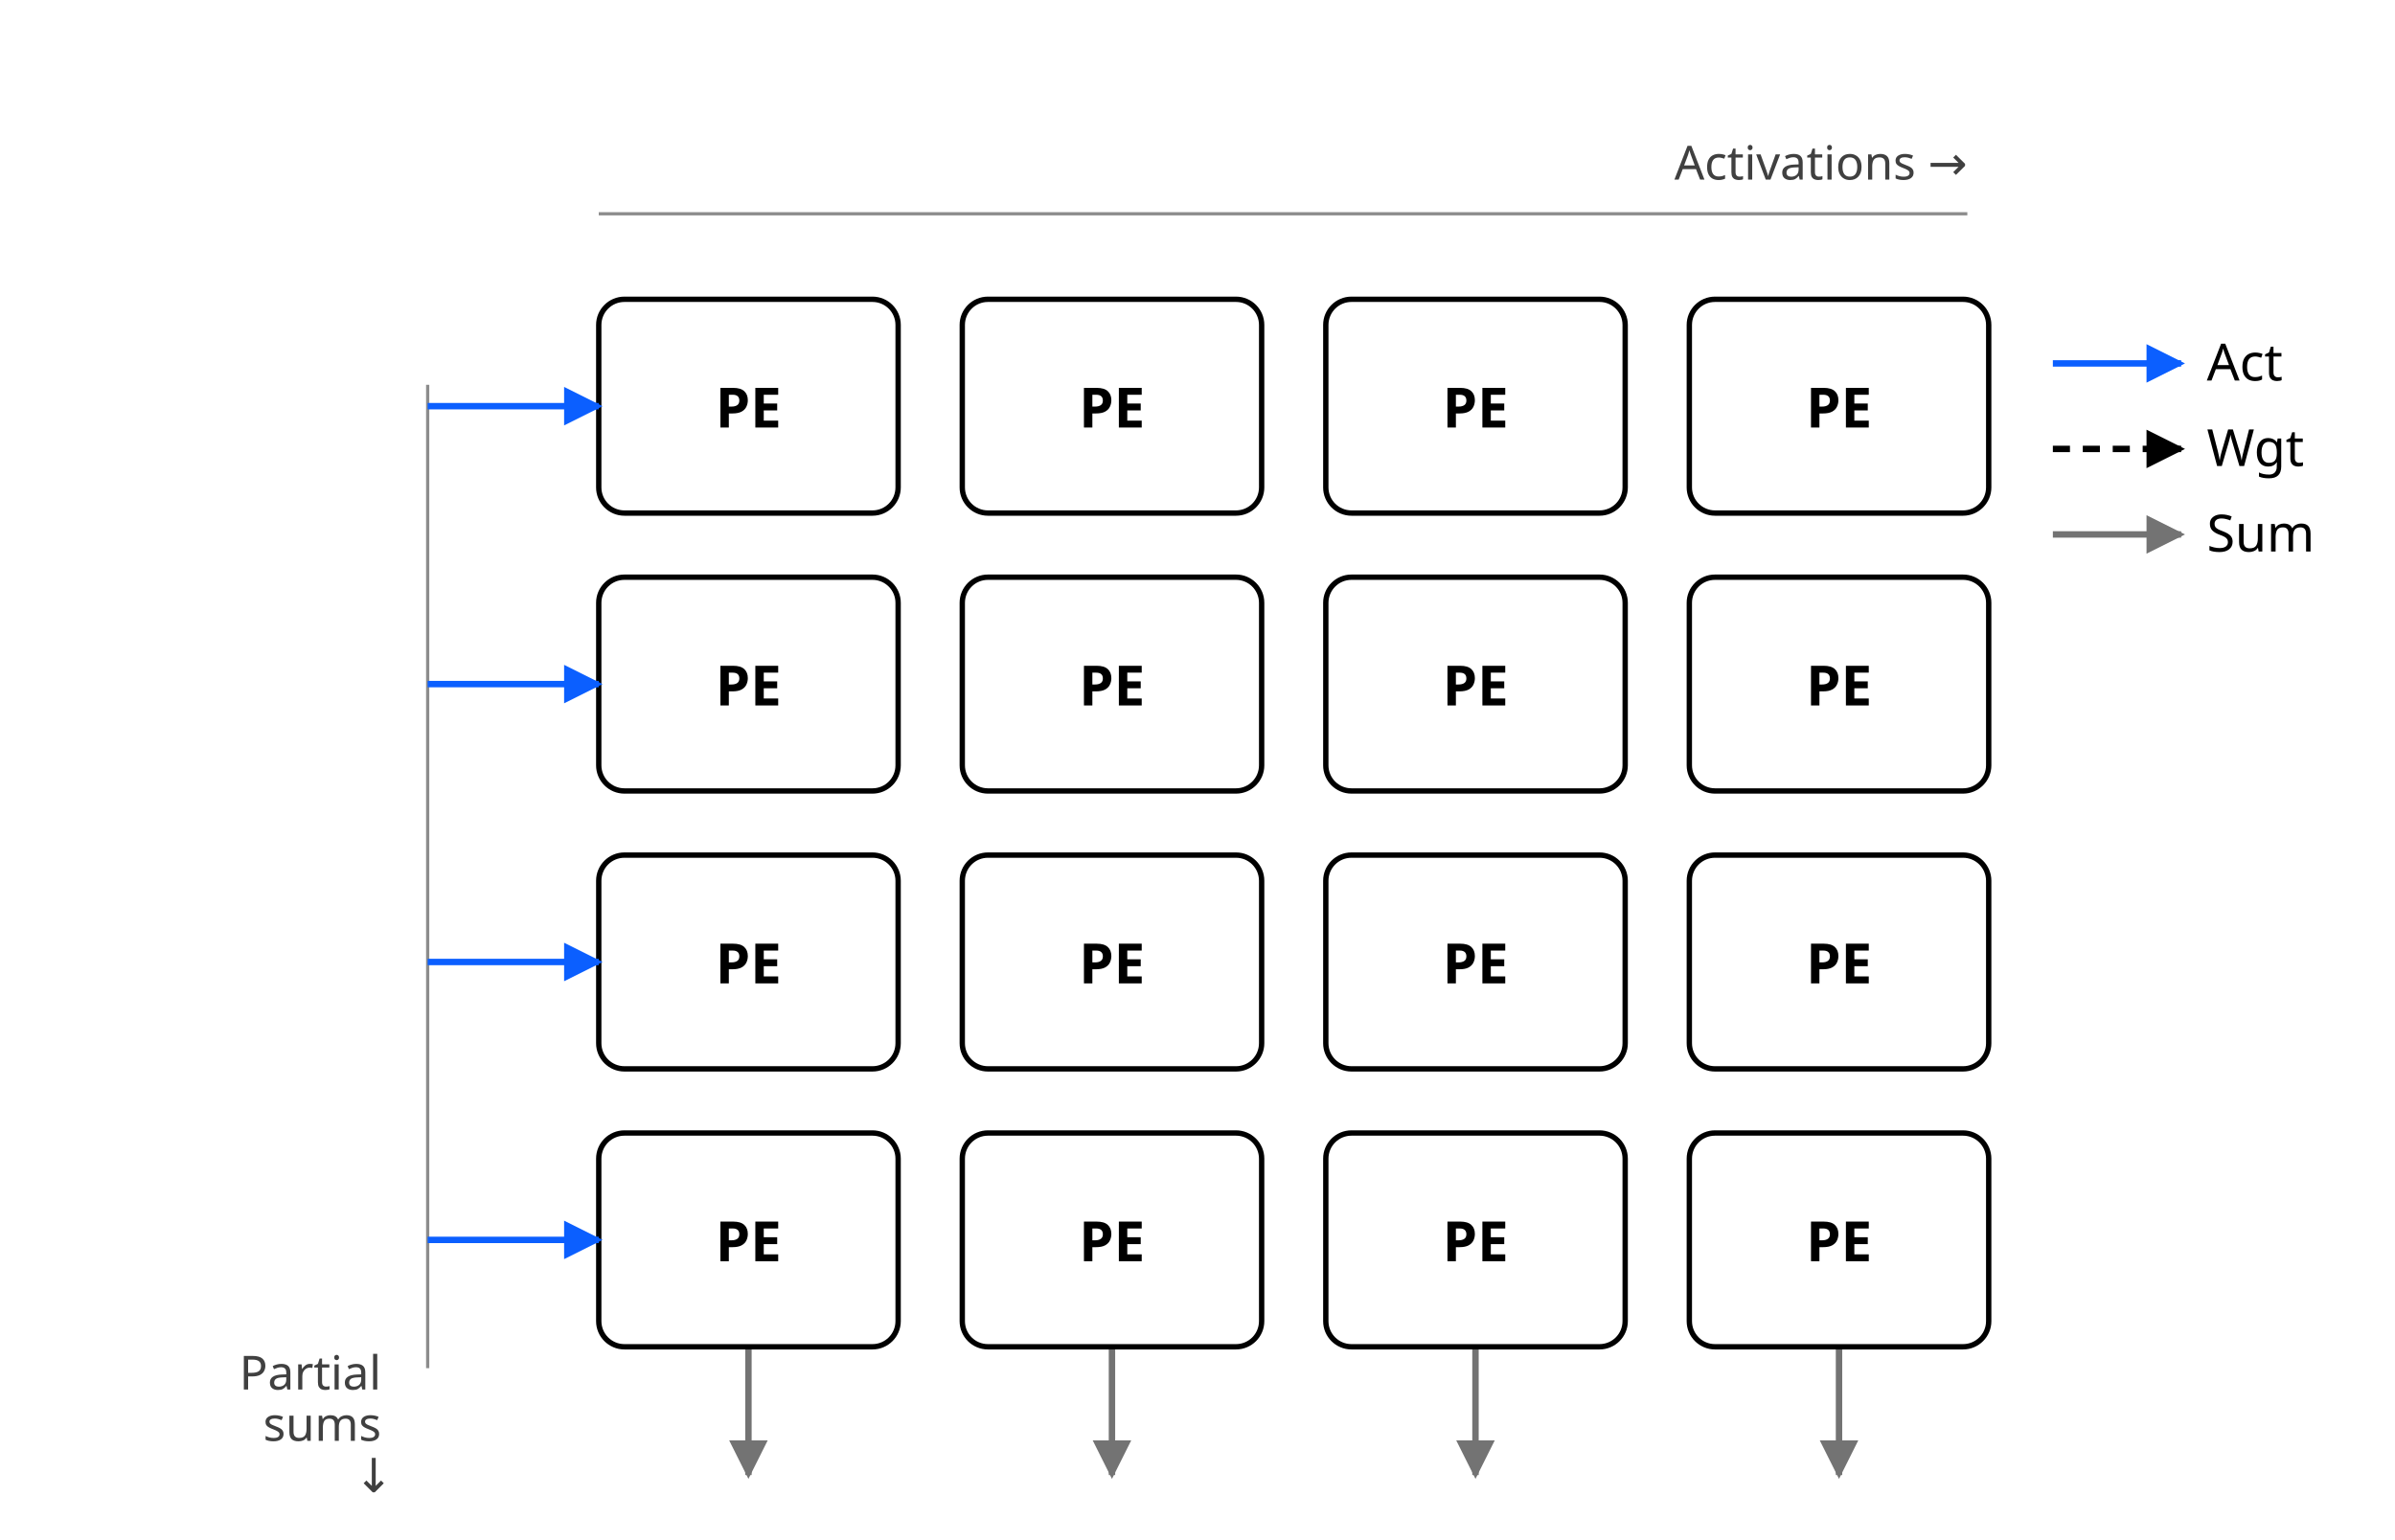
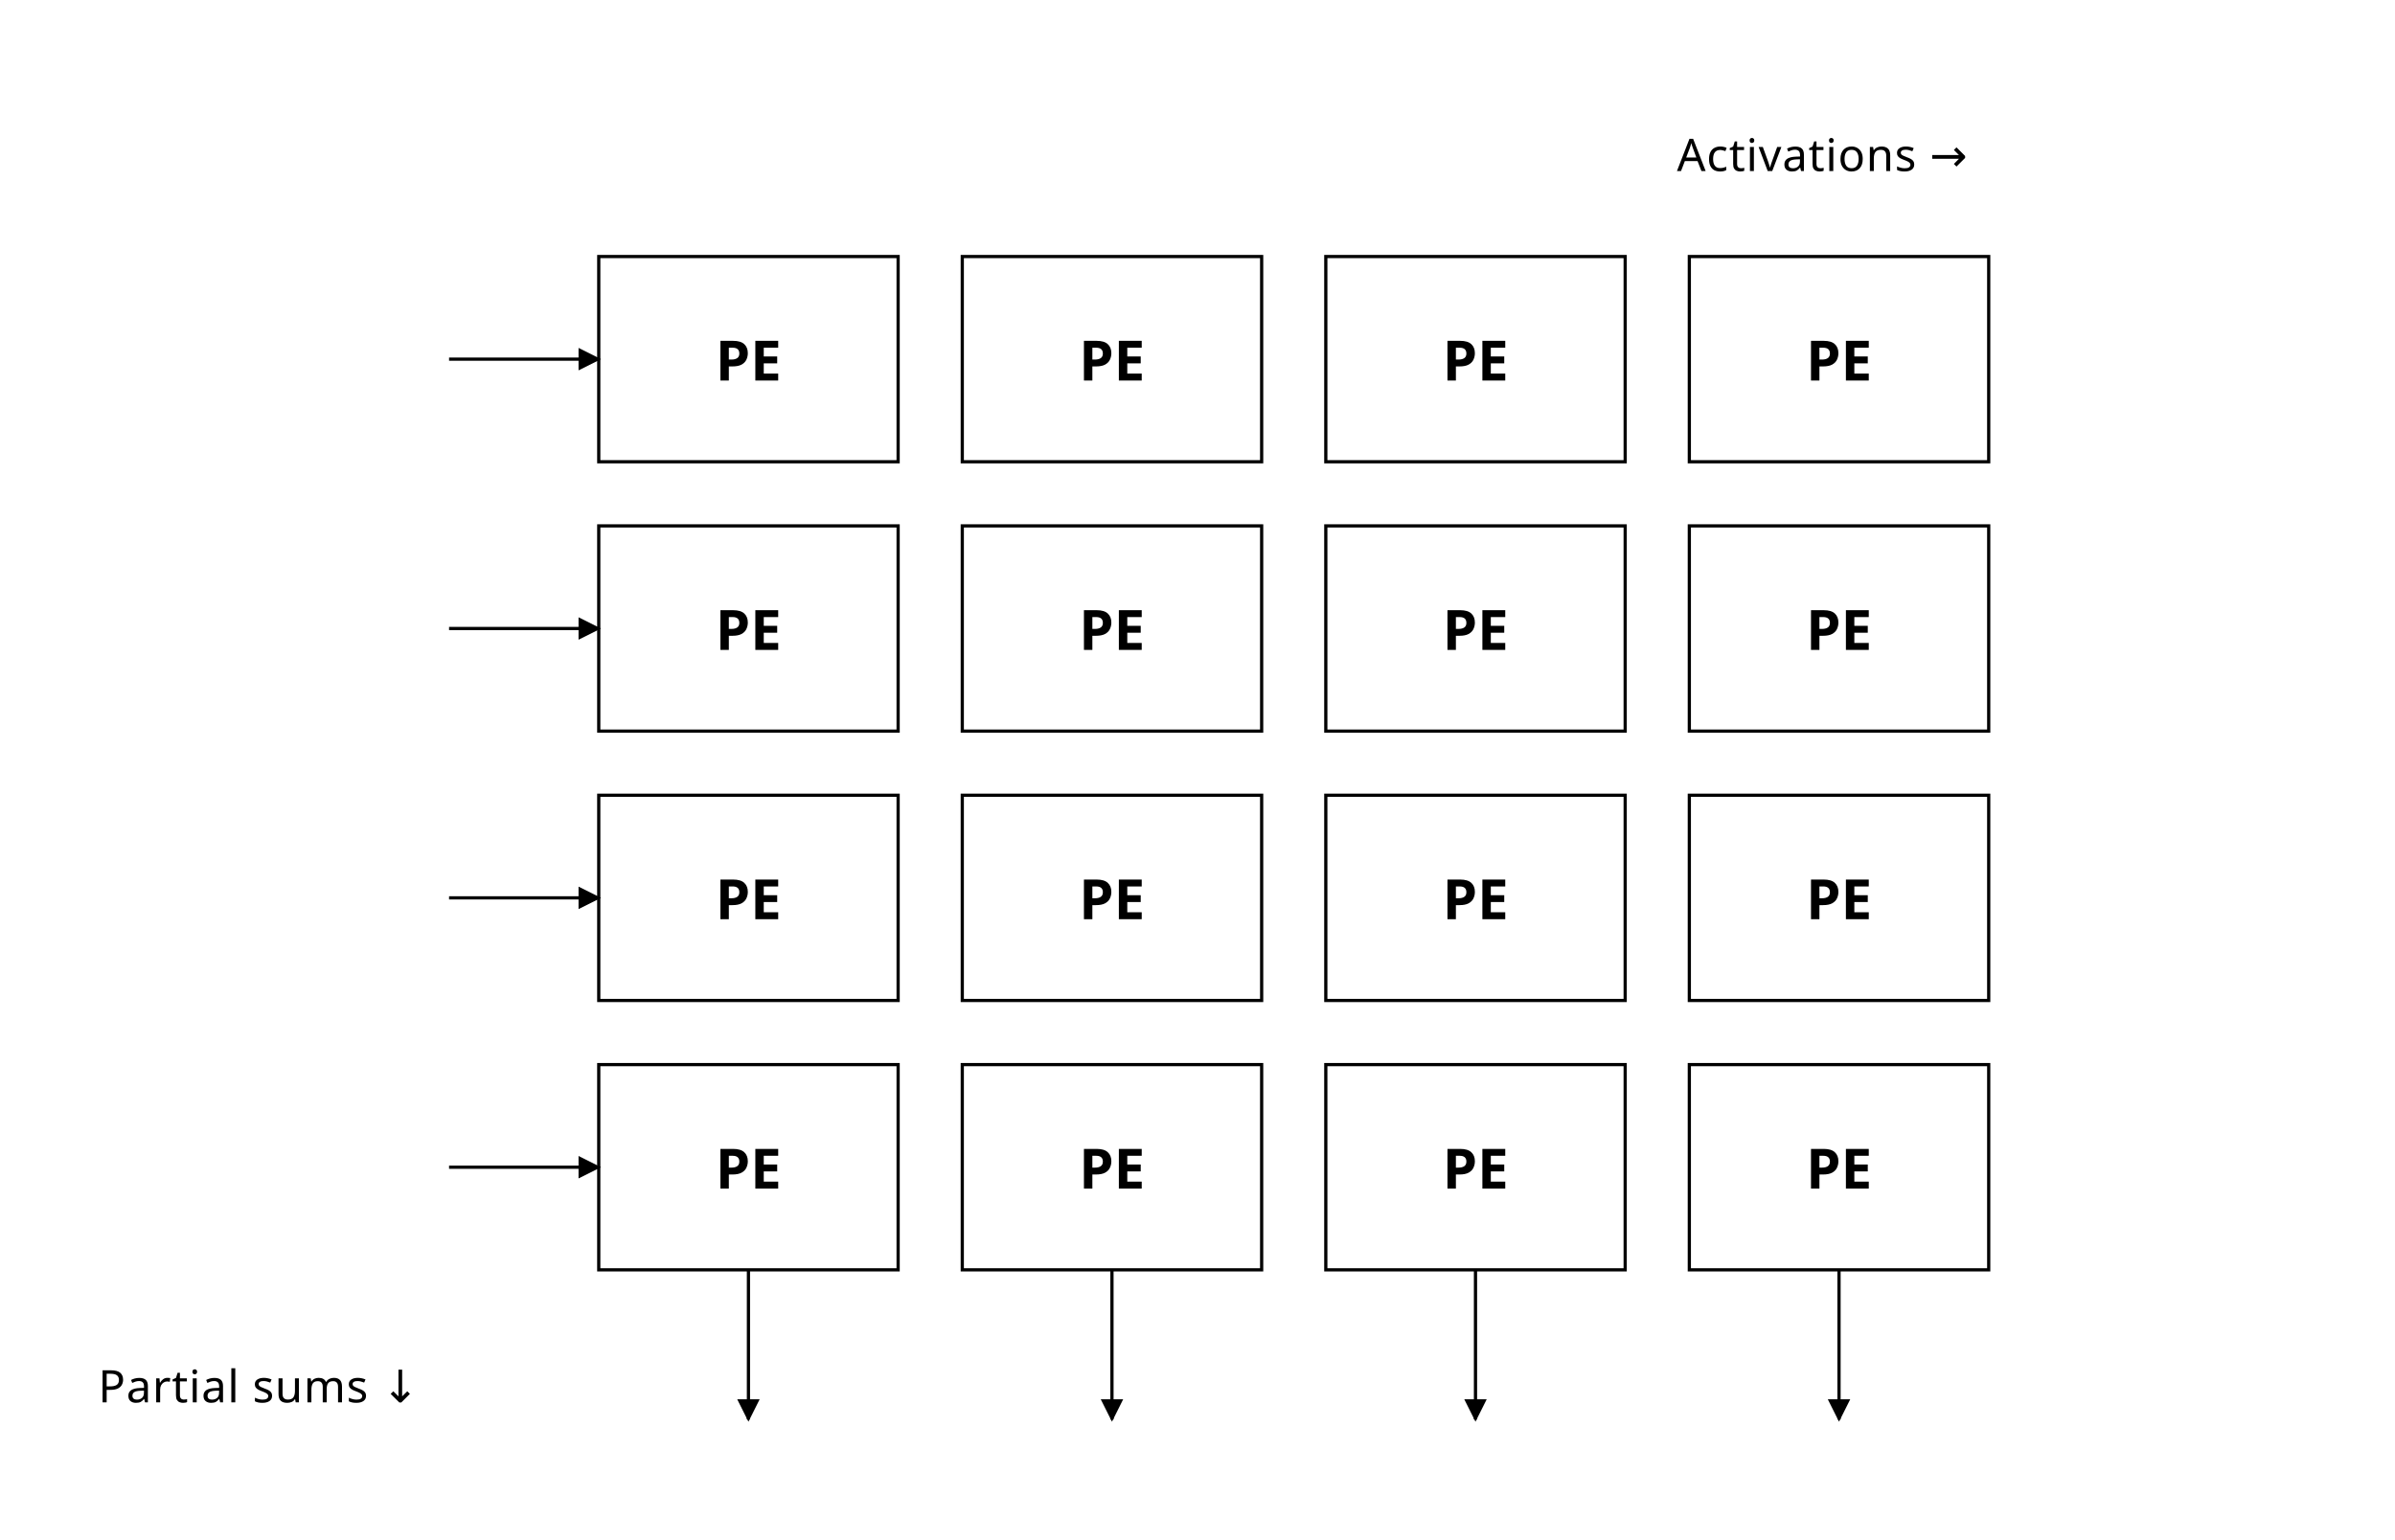
<svg xmlns="http://www.w3.org/2000/svg" viewBox="0 0 560 360" role="img" aria-labelledby="title-sample-pe desc-sample-pe">
-   <style>
-     .pe      { stroke: currentColor; stroke-width: 1.25; fill: var(--color-background-secondary, transparent); }
-     .pe-label{ fill: currentColor; font: 600 13px ui-sans-serif, system-ui, sans-serif; text-anchor: middle; }
-     .legend  { fill: currentColor; font: 12px ui-sans-serif, system-ui, sans-serif; }
-     .flow-a  { stroke: var(--color-brand-primary, #0b5fff); stroke-width: 1.5; fill: none; marker-end: url(#arrow-a); }
-     .flow-w  { stroke: var(--pccx-accent, currentColor); stroke-width: 1.5; fill: none; marker-end: url(#arrow-w); stroke-dasharray: 4 3; }
-     .flow-p  { stroke: currentColor; stroke-width: 1.5; fill: none; opacity: 0.55; marker-end: url(#arrow-p); }
-     .axis    { stroke: currentColor; stroke-width: 0.75; opacity: 0.45; fill: none; }
-     .axis-l  { fill: currentColor; font: 11px ui-sans-serif, system-ui, sans-serif; opacity: 0.75; }
-   </style>
  <defs>
-     <marker id="arrow-a" viewBox="0 0 10 10" refX="9" refY="5" markerWidth="6" markerHeight="6" orient="auto-start-reverse">
-       <path d="M0,0 L10,5 L0,10 z" fill="var(--color-brand-primary, #0b5fff)" />
-     </marker>
-     <marker id="arrow-w" viewBox="0 0 10 10" refX="9" refY="5" markerWidth="6" markerHeight="6" orient="auto-start-reverse">
-       <path d="M0,0 L10,5 L0,10 z" fill="var(--pccx-accent, currentColor)" />
-     </marker>
-     <marker id="arrow-p" viewBox="0 0 10 10" refX="9" refY="5" markerWidth="6" markerHeight="6" orient="auto-start-reverse">
+     <marker id="arr" viewBox="0 0 10 10" refX="9" refY="5" markerWidth="7" markerHeight="7" orient="auto-start-reverse">
      <path d="M0,0 L10,5 L0,10 z" fill="currentColor" />
    </marker>
+     <style>
+       text    { fill: currentColor; font: 400 12px ui-sans-serif, system-ui, sans-serif; }
+       .t-lbl  { font-size: 11px; }
+       .t-pe   { font-weight: 600; font-size: 13px; text-anchor: middle; }
+       .t-axis { font-size: 10.5px; letter-spacing: 0.02em; }
+       .box    { fill: none; stroke: currentColor; stroke-width: 0.75; }
+       .line   { stroke: currentColor; stroke-width: 0.75; fill: none;
+                 marker-end: url(#arr); }
+       .bus    { stroke: currentColor; stroke-width: 0.75; fill: none; }
+     </style>
  </defs>
-   <line class="axis" x1="140" y1="50" x2="460" y2="50" />
-   <line class="axis" x1="100" y1="90" x2="100" y2="320" />
-   <text class="axis-l" x="460" y="42" text-anchor="end">Activations →</text>
-   <text class="axis-l" x="92" y="325" text-anchor="end">
-     <tspan x="92" dy="0">Partial</tspan>
-     <tspan x="92" dy="12">sums</tspan>
-     <tspan x="92" dy="12">↓</tspan>
-   </text>
+   <text class="t-axis" x="460" y="40" text-anchor="end">Activations →</text>
+   <text class="t-axis" x="98" y="328" text-anchor="end">Partial sums ↓</text>
  <g id="grid">
-     <rect class="pe" x="140" y="70" width="70" height="50" rx="6" />
-     <rect class="pe" x="225" y="70" width="70" height="50" rx="6" />
-     <rect class="pe" x="310" y="70" width="70" height="50" rx="6" />
-     <rect class="pe" x="395" y="70" width="70" height="50" rx="6" />
-     <rect class="pe" x="140" y="135" width="70" height="50" rx="6" />
-     <rect class="pe" x="225" y="135" width="70" height="50" rx="6" />
-     <rect class="pe" x="310" y="135" width="70" height="50" rx="6" />
-     <rect class="pe" x="395" y="135" width="70" height="50" rx="6" />
-     <rect class="pe" x="140" y="200" width="70" height="50" rx="6" />
-     <rect class="pe" x="225" y="200" width="70" height="50" rx="6" />
-     <rect class="pe" x="310" y="200" width="70" height="50" rx="6" />
-     <rect class="pe" x="395" y="200" width="70" height="50" rx="6" />
-     <rect class="pe" x="140" y="265" width="70" height="50" rx="6" />
-     <rect class="pe" x="225" y="265" width="70" height="50" rx="6" />
-     <rect class="pe" x="310" y="265" width="70" height="50" rx="6" />
-     <rect class="pe" x="395" y="265" width="70" height="50" rx="6" />
-     <text class="pe-label" x="175" y="100">PE</text>
-     <text class="pe-label" x="260" y="100">PE</text>
-     <text class="pe-label" x="345" y="100">PE</text>
-     <text class="pe-label" x="430" y="100">PE</text>
-     <text class="pe-label" x="175" y="165">PE</text>
-     <text class="pe-label" x="260" y="165">PE</text>
-     <text class="pe-label" x="345" y="165">PE</text>
-     <text class="pe-label" x="430" y="165">PE</text>
-     <text class="pe-label" x="175" y="230">PE</text>
-     <text class="pe-label" x="260" y="230">PE</text>
-     <text class="pe-label" x="345" y="230">PE</text>
-     <text class="pe-label" x="430" y="230">PE</text>
-     <text class="pe-label" x="175" y="295">PE</text>
-     <text class="pe-label" x="260" y="295">PE</text>
-     <text class="pe-label" x="345" y="295">PE</text>
-     <text class="pe-label" x="430" y="295">PE</text>
+     <rect class="box" x="140" y="60" width="70" height="48" />
+     <rect class="box" x="225" y="60" width="70" height="48" />
+     <rect class="box" x="310" y="60" width="70" height="48" />
+     <rect class="box" x="395" y="60" width="70" height="48" />
+     <rect class="box" x="140" y="123" width="70" height="48" />
+     <rect class="box" x="225" y="123" width="70" height="48" />
+     <rect class="box" x="310" y="123" width="70" height="48" />
+     <rect class="box" x="395" y="123" width="70" height="48" />
+     <rect class="box" x="140" y="186" width="70" height="48" />
+     <rect class="box" x="225" y="186" width="70" height="48" />
+     <rect class="box" x="310" y="186" width="70" height="48" />
+     <rect class="box" x="395" y="186" width="70" height="48" />
+     <rect class="box" x="140" y="249" width="70" height="48" />
+     <rect class="box" x="225" y="249" width="70" height="48" />
+     <rect class="box" x="310" y="249" width="70" height="48" />
+     <rect class="box" x="395" y="249" width="70" height="48" />
+     <text class="t-pe" x="175" y="89">PE</text>
+     <text class="t-pe" x="260" y="89">PE</text>
+     <text class="t-pe" x="345" y="89">PE</text>
+     <text class="t-pe" x="430" y="89">PE</text>
+     <text class="t-pe" x="175" y="152">PE</text>
+     <text class="t-pe" x="260" y="152">PE</text>
+     <text class="t-pe" x="345" y="152">PE</text>
+     <text class="t-pe" x="430" y="152">PE</text>
+     <text class="t-pe" x="175" y="215">PE</text>
+     <text class="t-pe" x="260" y="215">PE</text>
+     <text class="t-pe" x="345" y="215">PE</text>
+     <text class="t-pe" x="430" y="215">PE</text>
+     <text class="t-pe" x="175" y="278">PE</text>
+     <text class="t-pe" x="260" y="278">PE</text>
+     <text class="t-pe" x="345" y="278">PE</text>
+     <text class="t-pe" x="430" y="278">PE</text>
  </g>
-   <g id="act-flow">
-     <line class="flow-a" x1="100" y1="95" x2="140" y2="95" />
-     <line class="flow-a" x1="100" y1="160" x2="140" y2="160" />
-     <line class="flow-a" x1="100" y1="225" x2="140" y2="225" />
-     <line class="flow-a" x1="100" y1="290" x2="140" y2="290" />
-   </g>
-   <g id="psum-flow">
-     <line class="flow-p" x1="175" y1="315" x2="175" y2="345" />
-     <line class="flow-p" x1="260" y1="315" x2="260" y2="345" />
-     <line class="flow-p" x1="345" y1="315" x2="345" y2="345" />
-     <line class="flow-p" x1="430" y1="315" x2="430" y2="345" />
-   </g>
-   <g id="legend" transform="translate(480, 80)">
-     <line class="flow-a" x1="0" y1="5" x2="30" y2="5" />
-     <text class="legend" x="36" y="9">Act</text>
-     <line class="flow-w" x1="0" y1="25" x2="30" y2="25" />
-     <text class="legend" x="36" y="29">Wgt</text>
-     <line class="flow-p" x1="0" y1="45" x2="30" y2="45" />
-     <text class="legend" x="36" y="49">Sum</text>
-   </g>
+   <line class="line" x1="105" y1="84" x2="140" y2="84" />
+   <line class="line" x1="105" y1="147" x2="140" y2="147" />
+   <line class="line" x1="105" y1="210" x2="140" y2="210" />
+   <line class="line" x1="105" y1="273" x2="140" y2="273" />
+   <line class="line" x1="175" y1="297" x2="175" y2="332" />
+   <line class="line" x1="260" y1="297" x2="260" y2="332" />
+   <line class="line" x1="345" y1="297" x2="345" y2="332" />
+   <line class="line" x1="430" y1="297" x2="430" y2="332" />
</svg>
